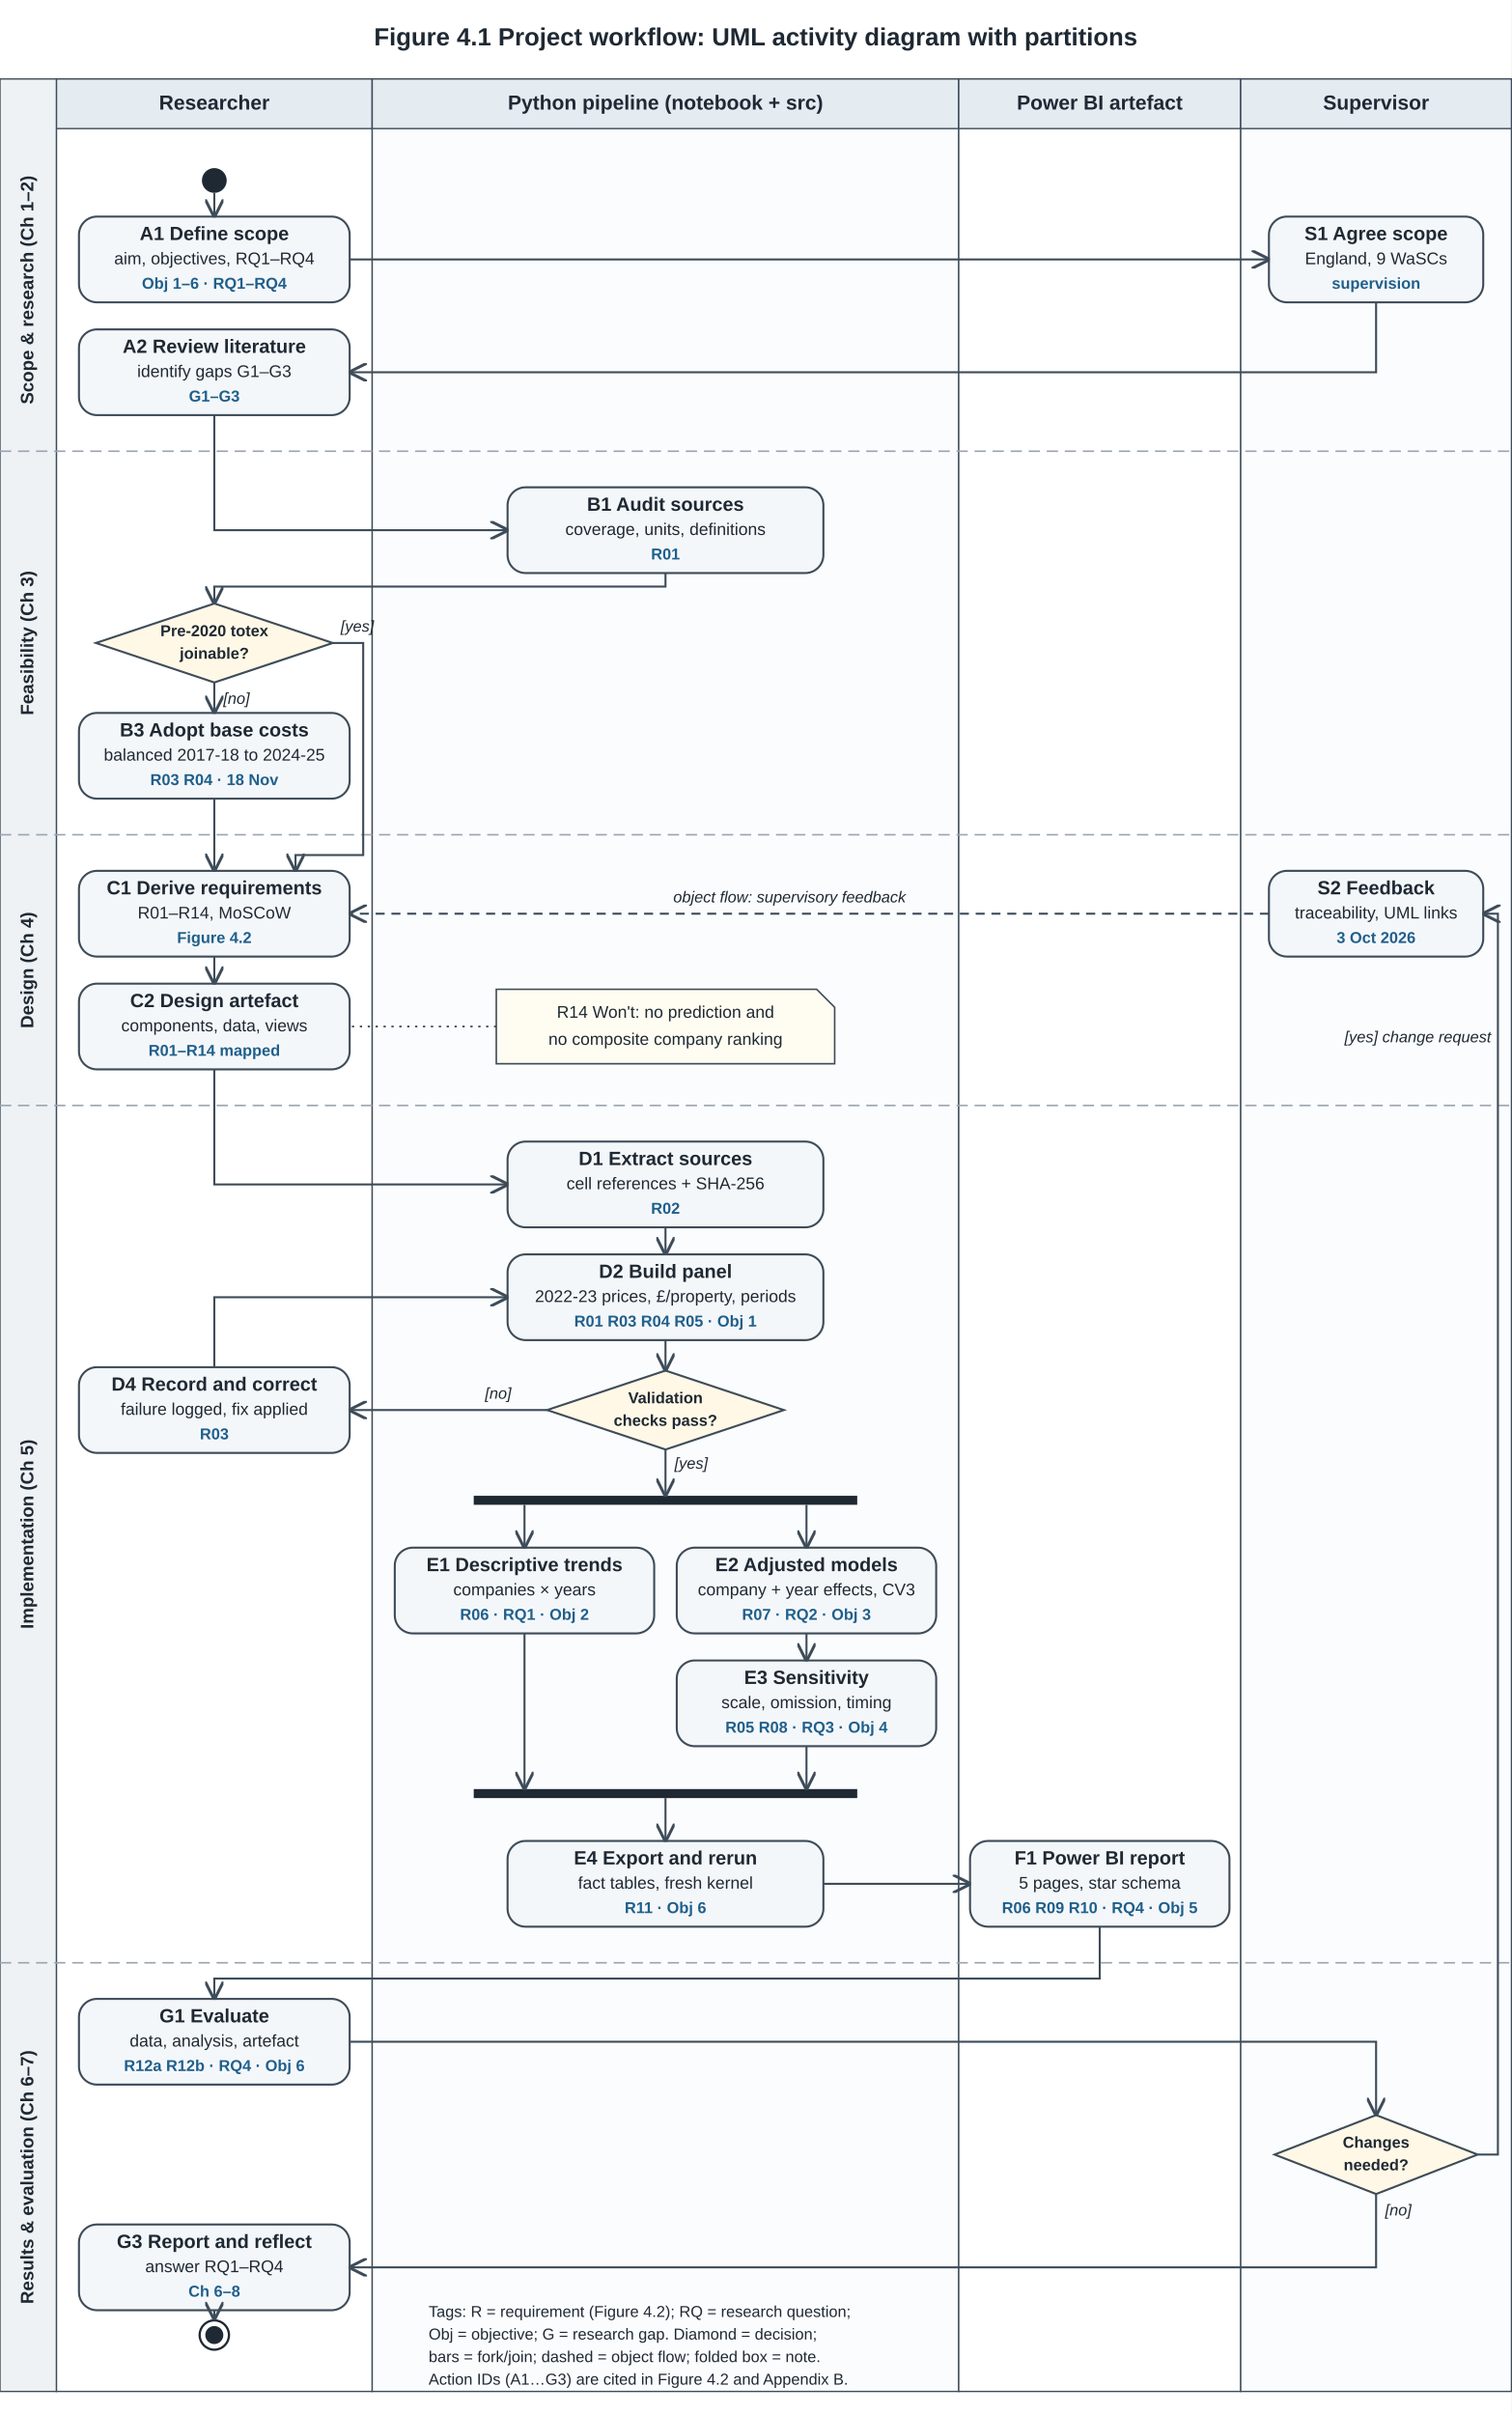
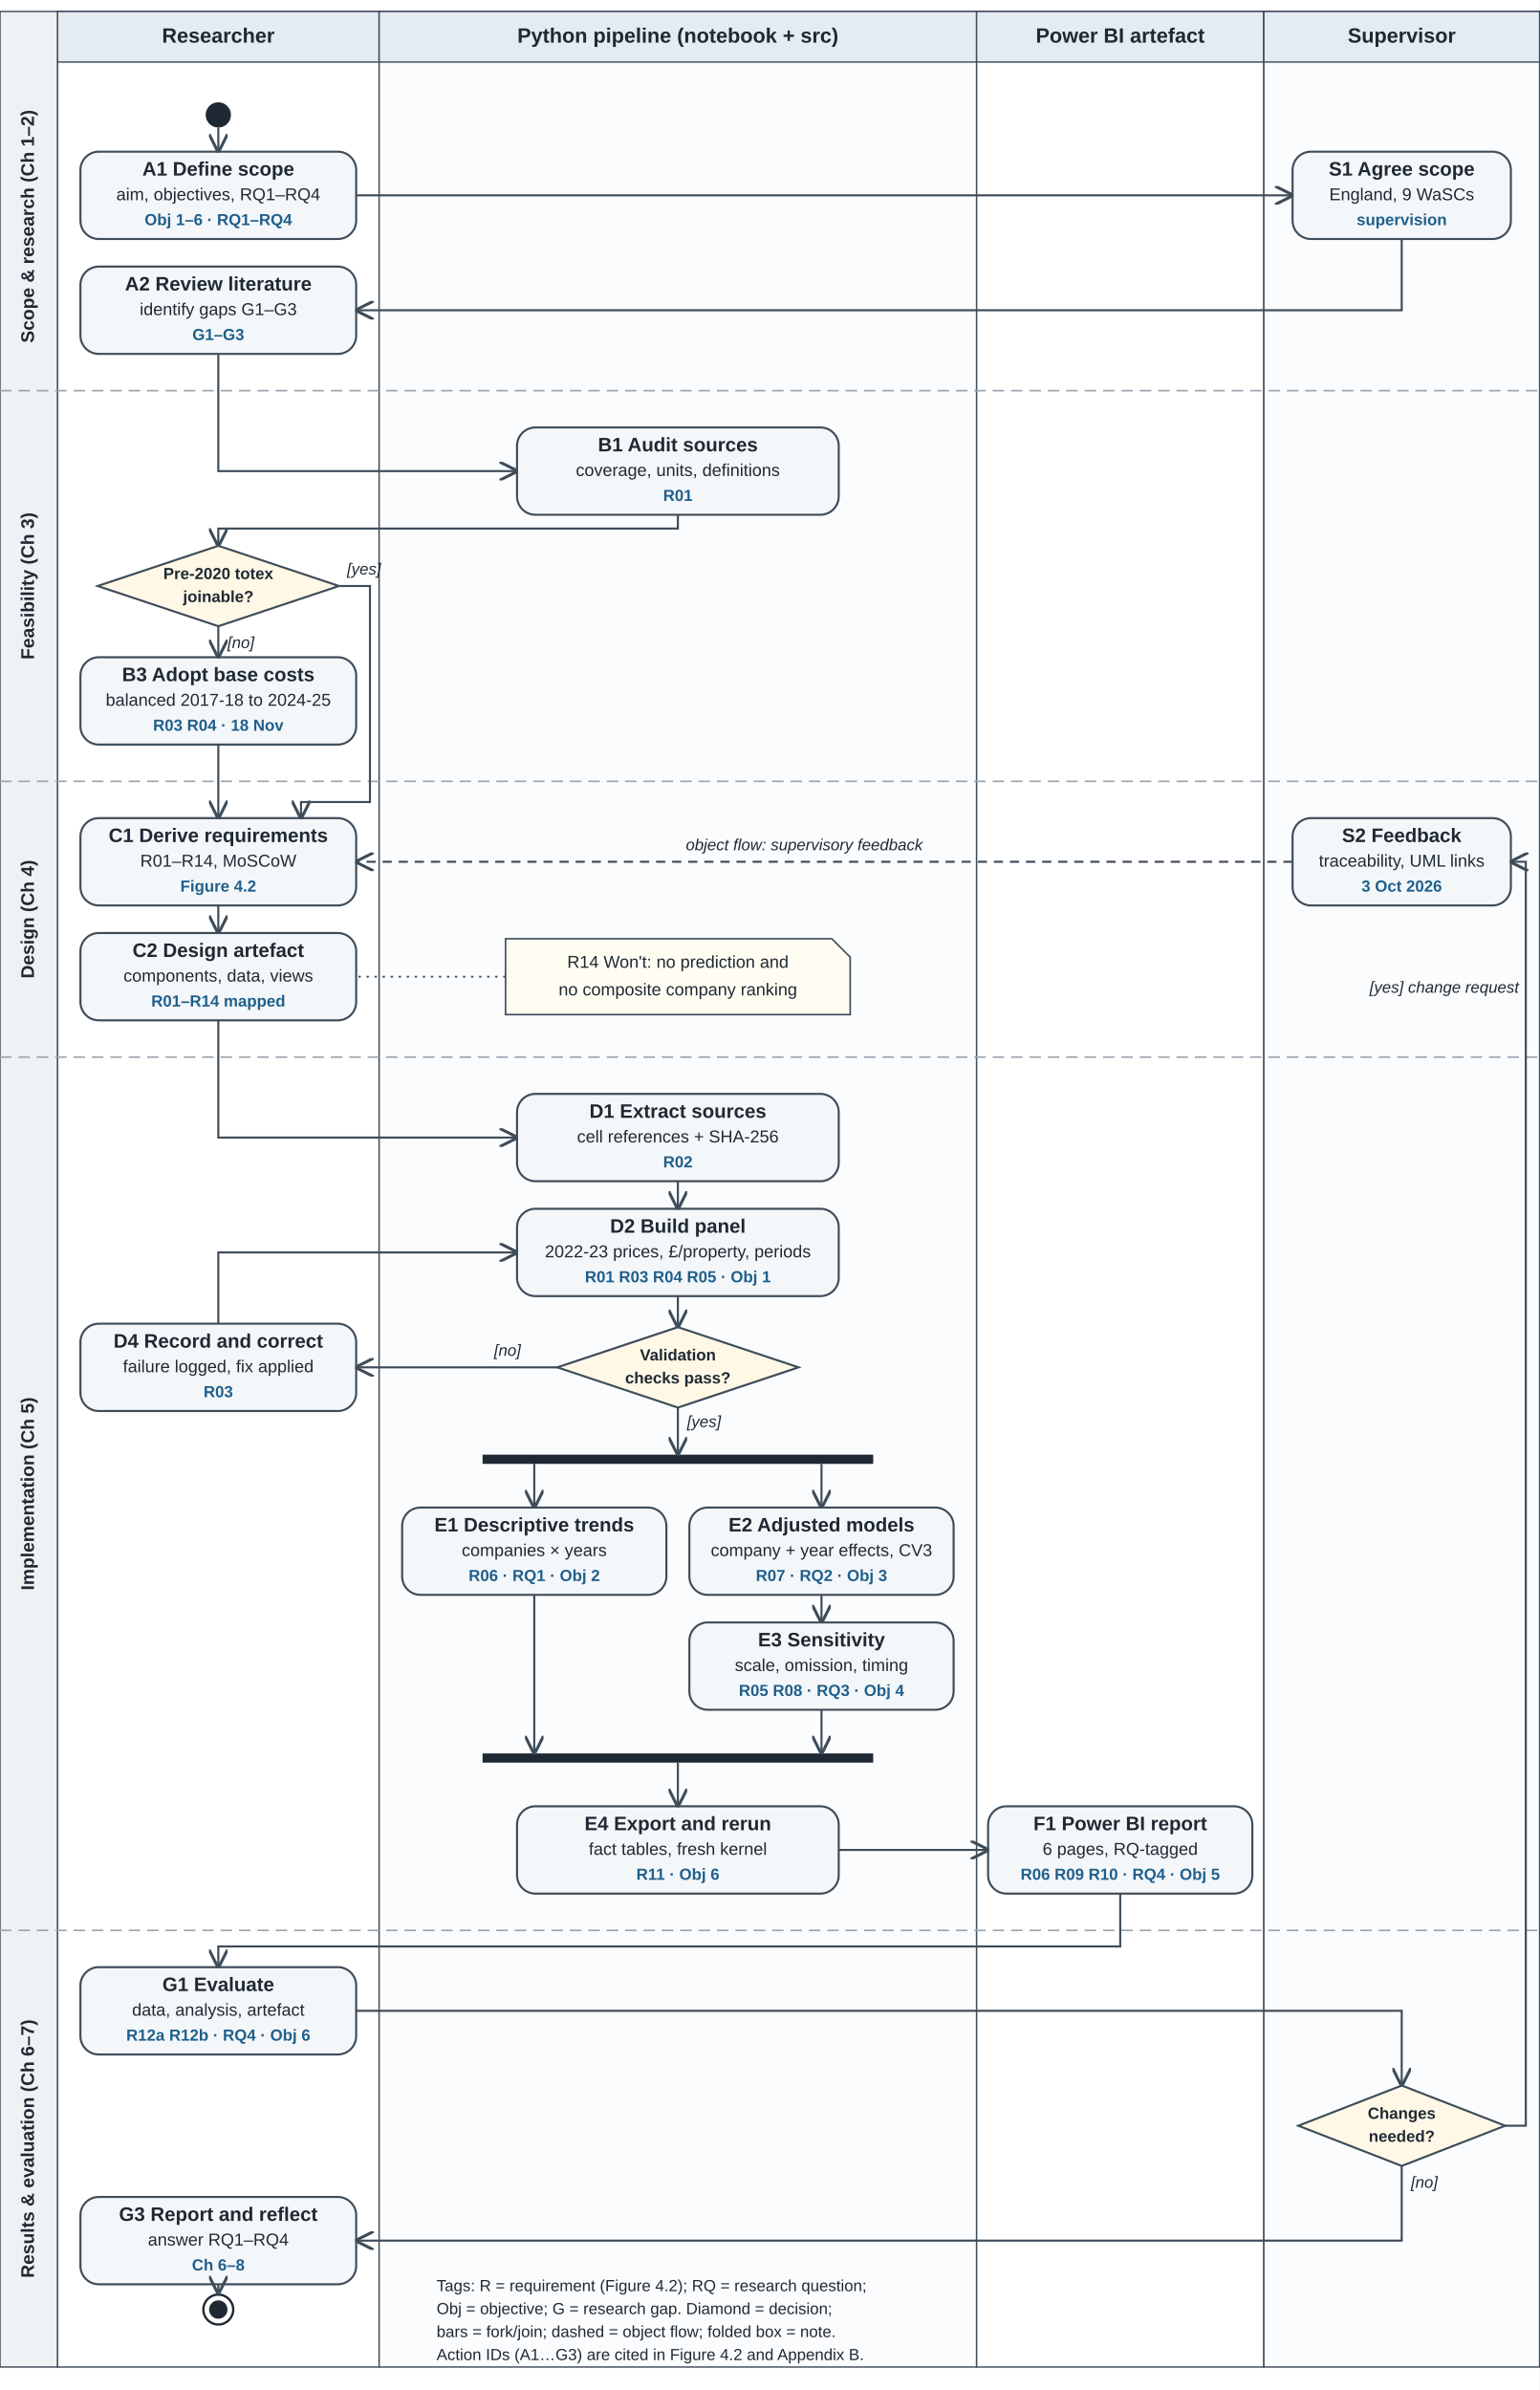
- <svg xmlns="http://www.w3.org/2000/svg" width="1340" height="2140" viewBox="0 0 1340 2140">
+ <svg xmlns="http://www.w3.org/2000/svg" width="1340" height="2080" viewBox="0 60 1340 2080">
  <defs>
    <marker id="arrow" viewBox="0 0 10 10" refX="9.5" refY="5" markerWidth="9" markerHeight="9" orient="auto-start-reverse">
      <path d="M0,0 L10,5 L0,10" fill="none" stroke="#3e4c59" stroke-width="1.6" />
    </marker>
  </defs>
-   <rect width="1340" height="2140" fill="#ffffff" />
+   <rect y="60" width="1340" height="2080" fill="#ffffff" />
  <rect x="50" y="70" width="280" height="2050" fill="#ffffff" stroke="#3e4c59" stroke-width="1.2" />
  <rect x="50" y="70" width="280" height="44" fill="#e4ebf1" stroke="#3e4c59" stroke-width="1.2" />
  <text x="190.0" y="92" font-family="Segoe UI, Arial, sans-serif" font-size="18" font-weight="bold" font-style="normal" fill="#1f2933" text-anchor="middle" dominant-baseline="middle">Researcher</text>
  <rect x="330" y="70" width="520" height="2050" fill="#fbfcfd" stroke="#3e4c59" stroke-width="1.2" />
  <rect x="330" y="70" width="520" height="44" fill="#e4ebf1" stroke="#3e4c59" stroke-width="1.2" />
  <text x="590.0" y="92" font-family="Segoe UI, Arial, sans-serif" font-size="18" font-weight="bold" font-style="normal" fill="#1f2933" text-anchor="middle" dominant-baseline="middle">Python pipeline (notebook + src)</text>
  <rect x="850" y="70" width="250" height="2050" fill="#ffffff" stroke="#3e4c59" stroke-width="1.2" />
  <rect x="850" y="70" width="250" height="44" fill="#e4ebf1" stroke="#3e4c59" stroke-width="1.2" />
  <text x="975.0" y="92" font-family="Segoe UI, Arial, sans-serif" font-size="18" font-weight="bold" font-style="normal" fill="#1f2933" text-anchor="middle" dominant-baseline="middle">Power BI artefact</text>
  <rect x="1100" y="70" width="240" height="2050" fill="#fbfcfd" stroke="#3e4c59" stroke-width="1.2" />
  <rect x="1100" y="70" width="240" height="44" fill="#e4ebf1" stroke="#3e4c59" stroke-width="1.2" />
  <text x="1220.0" y="92" font-family="Segoe UI, Arial, sans-serif" font-size="18" font-weight="bold" font-style="normal" fill="#1f2933" text-anchor="middle" dominant-baseline="middle">Supervisor</text>
  <rect x="0" y="70" width="50" height="2050" fill="#eef2f5" stroke="#3e4c59" stroke-width="1.2" />
-   <text x="670.0" y="34" font-family="Segoe UI, Arial, sans-serif" font-size="22" font-weight="bold" font-style="normal" fill="#1f2933" text-anchor="middle" dominant-baseline="middle">Figure 4.1  Project workflow: UML activity diagram with partitions</text>
  <text x="25" y="257.0" font-family="Segoe UI, Arial, sans-serif" font-size="16" font-weight="bold" font-style="normal" fill="#1f2933" text-anchor="middle" dominant-baseline="middle" transform="rotate(-90 25 257.0)">Scope &amp; research (Ch 1–2)</text>
  <line x1="0" y1="400" x2="1340" y2="400" stroke="#9aa5b1" stroke-width="1.4" stroke-dasharray="10,6" />
  <text x="25" y="570.0" font-family="Segoe UI, Arial, sans-serif" font-size="16" font-weight="bold" font-style="normal" fill="#1f2933" text-anchor="middle" dominant-baseline="middle" transform="rotate(-90 25 570.0)">Feasibility (Ch 3)</text>
  <line x1="0" y1="740" x2="1340" y2="740" stroke="#9aa5b1" stroke-width="1.4" stroke-dasharray="10,6" />
  <text x="25" y="860.0" font-family="Segoe UI, Arial, sans-serif" font-size="16" font-weight="bold" font-style="normal" fill="#1f2933" text-anchor="middle" dominant-baseline="middle" transform="rotate(-90 25 860.0)">Design (Ch 4)</text>
  <line x1="0" y1="980" x2="1340" y2="980" stroke="#9aa5b1" stroke-width="1.4" stroke-dasharray="10,6" />
  <text x="25" y="1360.0" font-family="Segoe UI, Arial, sans-serif" font-size="16" font-weight="bold" font-style="normal" fill="#1f2933" text-anchor="middle" dominant-baseline="middle" transform="rotate(-90 25 1360.0)">Implementation (Ch 5)</text>
  <line x1="0" y1="1740.0" x2="1340" y2="1740.0" stroke="#9aa5b1" stroke-width="1.4" stroke-dasharray="10,6" />
  <text x="25" y="1930.0" font-family="Segoe UI, Arial, sans-serif" font-size="16" font-weight="bold" font-style="normal" fill="#1f2933" text-anchor="middle" dominant-baseline="middle" transform="rotate(-90 25 1930.0)">Results &amp; evaluation (Ch 6–7)</text>
  <circle cx="190" cy="160" r="11" fill="#1f2933" />
  <rect x="70.0" y="192.0" width="240" height="76" rx="16" fill="#f4f7fa" stroke="#3e4c59" stroke-width="1.8" />
  <text x="190" y="208" font-family="Segoe UI, Arial, sans-serif" font-size="17" font-weight="bold" font-style="normal" fill="#1f2933" text-anchor="middle" dominant-baseline="middle">A1  Define scope</text>
  <text x="190" y="230" font-family="Segoe UI, Arial, sans-serif" font-size="15" font-weight="normal" font-style="normal" fill="#1f2933" text-anchor="middle" dominant-baseline="middle">aim, objectives, RQ1–RQ4</text>
  <text x="190" y="252" font-family="Segoe UI, Arial, sans-serif" font-size="14" font-weight="bold" font-style="normal" fill="#1f5f8b" text-anchor="middle" dominant-baseline="middle">Obj 1–6 · RQ1–RQ4</text>
  <rect x="1125.0" y="192.0" width="190" height="76" rx="16" fill="#f4f7fa" stroke="#3e4c59" stroke-width="1.8" />
  <text x="1220" y="208" font-family="Segoe UI, Arial, sans-serif" font-size="17" font-weight="bold" font-style="normal" fill="#1f2933" text-anchor="middle" dominant-baseline="middle">S1  Agree scope</text>
  <text x="1220" y="230" font-family="Segoe UI, Arial, sans-serif" font-size="15" font-weight="normal" font-style="normal" fill="#1f2933" text-anchor="middle" dominant-baseline="middle">England, 9 WaSCs</text>
  <text x="1220" y="252" font-family="Segoe UI, Arial, sans-serif" font-size="14" font-weight="bold" font-style="normal" fill="#1f5f8b" text-anchor="middle" dominant-baseline="middle">supervision</text>
  <rect x="70.0" y="292.0" width="240" height="76" rx="16" fill="#f4f7fa" stroke="#3e4c59" stroke-width="1.8" />
  <text x="190" y="308" font-family="Segoe UI, Arial, sans-serif" font-size="17" font-weight="bold" font-style="normal" fill="#1f2933" text-anchor="middle" dominant-baseline="middle">A2  Review literature</text>
  <text x="190" y="330" font-family="Segoe UI, Arial, sans-serif" font-size="15" font-weight="normal" font-style="normal" fill="#1f2933" text-anchor="middle" dominant-baseline="middle">identify gaps G1–G3</text>
  <text x="190" y="352" font-family="Segoe UI, Arial, sans-serif" font-size="14" font-weight="bold" font-style="normal" fill="#1f5f8b" text-anchor="middle" dominant-baseline="middle">G1–G3</text>
  <rect x="450.0" y="432.0" width="280" height="76" rx="16" fill="#f4f7fa" stroke="#3e4c59" stroke-width="1.8" />
  <text x="590" y="448" font-family="Segoe UI, Arial, sans-serif" font-size="17" font-weight="bold" font-style="normal" fill="#1f2933" text-anchor="middle" dominant-baseline="middle">B1  Audit sources</text>
  <text x="590" y="470" font-family="Segoe UI, Arial, sans-serif" font-size="15" font-weight="normal" font-style="normal" fill="#1f2933" text-anchor="middle" dominant-baseline="middle">coverage, units, definitions</text>
  <text x="590" y="492" font-family="Segoe UI, Arial, sans-serif" font-size="14" font-weight="bold" font-style="normal" fill="#1f5f8b" text-anchor="middle" dominant-baseline="middle">R01</text>
  <polygon points="190,535.0 295.0,570 190,605.0 85.0,570" fill="#fff8e6" stroke="#3e4c59" stroke-width="1.8" />
  <text x="190" y="560" font-family="Segoe UI, Arial, sans-serif" font-size="14" font-weight="bold" font-style="normal" fill="#1f2933" text-anchor="middle" dominant-baseline="middle">Pre-2020 totex</text>
  <text x="190" y="580" font-family="Segoe UI, Arial, sans-serif" font-size="14" font-weight="bold" font-style="normal" fill="#1f2933" text-anchor="middle" dominant-baseline="middle">joinable?</text>
  <rect x="70.0" y="632.0" width="240" height="76" rx="16" fill="#f4f7fa" stroke="#3e4c59" stroke-width="1.8" />
  <text x="190" y="648" font-family="Segoe UI, Arial, sans-serif" font-size="17" font-weight="bold" font-style="normal" fill="#1f2933" text-anchor="middle" dominant-baseline="middle">B3  Adopt base costs</text>
  <text x="190" y="670" font-family="Segoe UI, Arial, sans-serif" font-size="15" font-weight="normal" font-style="normal" fill="#1f2933" text-anchor="middle" dominant-baseline="middle">balanced 2017-18 to 2024-25</text>
  <text x="190" y="692" font-family="Segoe UI, Arial, sans-serif" font-size="14" font-weight="bold" font-style="normal" fill="#1f5f8b" text-anchor="middle" dominant-baseline="middle">R03 R04 · 18 Nov</text>
  <rect x="70.0" y="772.0" width="240" height="76" rx="16" fill="#f4f7fa" stroke="#3e4c59" stroke-width="1.8" />
  <text x="190" y="788" font-family="Segoe UI, Arial, sans-serif" font-size="17" font-weight="bold" font-style="normal" fill="#1f2933" text-anchor="middle" dominant-baseline="middle">C1  Derive requirements</text>
  <text x="190" y="810" font-family="Segoe UI, Arial, sans-serif" font-size="15" font-weight="normal" font-style="normal" fill="#1f2933" text-anchor="middle" dominant-baseline="middle">R01–R14, MoSCoW</text>
  <text x="190" y="832" font-family="Segoe UI, Arial, sans-serif" font-size="14" font-weight="bold" font-style="normal" fill="#1f5f8b" text-anchor="middle" dominant-baseline="middle">Figure 4.2</text>
  <rect x="1125.0" y="772.0" width="190" height="76" rx="16" fill="#f4f7fa" stroke="#3e4c59" stroke-width="1.8" />
  <text x="1220" y="788" font-family="Segoe UI, Arial, sans-serif" font-size="17" font-weight="bold" font-style="normal" fill="#1f2933" text-anchor="middle" dominant-baseline="middle">S2  Feedback</text>
  <text x="1220" y="810" font-family="Segoe UI, Arial, sans-serif" font-size="15" font-weight="normal" font-style="normal" fill="#1f2933" text-anchor="middle" dominant-baseline="middle">traceability, UML links</text>
  <text x="1220" y="832" font-family="Segoe UI, Arial, sans-serif" font-size="14" font-weight="bold" font-style="normal" fill="#1f5f8b" text-anchor="middle" dominant-baseline="middle">3 Oct 2026</text>
  <rect x="70.0" y="872.0" width="240" height="76" rx="16" fill="#f4f7fa" stroke="#3e4c59" stroke-width="1.8" />
  <text x="190" y="888" font-family="Segoe UI, Arial, sans-serif" font-size="17" font-weight="bold" font-style="normal" fill="#1f2933" text-anchor="middle" dominant-baseline="middle">C2  Design artefact</text>
  <text x="190" y="910" font-family="Segoe UI, Arial, sans-serif" font-size="15" font-weight="normal" font-style="normal" fill="#1f2933" text-anchor="middle" dominant-baseline="middle">components, data, views</text>
  <text x="190" y="932" font-family="Segoe UI, Arial, sans-serif" font-size="14" font-weight="bold" font-style="normal" fill="#1f5f8b" text-anchor="middle" dominant-baseline="middle">R01–R14 mapped</text>
  <path d="M440.0,877.0 L724.0,877.0 L740.0,893.0 L740.0,943.0 L440.0,943.0 Z" fill="#fffdf2" stroke="#3e4c59" stroke-width="1.4" />
  <text x="590" y="898" font-family="Segoe UI, Arial, sans-serif" font-size="15" font-weight="normal" font-style="normal" fill="#1f2933" text-anchor="middle" dominant-baseline="middle">R14 Won't: no prediction and</text>
  <text x="590" y="922" font-family="Segoe UI, Arial, sans-serif" font-size="15" font-weight="normal" font-style="normal" fill="#1f2933" text-anchor="middle" dominant-baseline="middle">no composite company ranking</text>
  <rect x="450.0" y="1012.0" width="280" height="76" rx="16" fill="#f4f7fa" stroke="#3e4c59" stroke-width="1.8" />
  <text x="590" y="1028" font-family="Segoe UI, Arial, sans-serif" font-size="17" font-weight="bold" font-style="normal" fill="#1f2933" text-anchor="middle" dominant-baseline="middle">D1  Extract sources</text>
  <text x="590" y="1050" font-family="Segoe UI, Arial, sans-serif" font-size="15" font-weight="normal" font-style="normal" fill="#1f2933" text-anchor="middle" dominant-baseline="middle">cell references + SHA-256</text>
  <text x="590" y="1072" font-family="Segoe UI, Arial, sans-serif" font-size="14" font-weight="bold" font-style="normal" fill="#1f5f8b" text-anchor="middle" dominant-baseline="middle">R02</text>
  <rect x="450.0" y="1112.0" width="280" height="76" rx="16" fill="#f4f7fa" stroke="#3e4c59" stroke-width="1.8" />
  <text x="590" y="1128" font-family="Segoe UI, Arial, sans-serif" font-size="17" font-weight="bold" font-style="normal" fill="#1f2933" text-anchor="middle" dominant-baseline="middle">D2  Build panel</text>
  <text x="590" y="1150" font-family="Segoe UI, Arial, sans-serif" font-size="15" font-weight="normal" font-style="normal" fill="#1f2933" text-anchor="middle" dominant-baseline="middle">2022-23 prices, £/property, periods</text>
  <text x="590" y="1172" font-family="Segoe UI, Arial, sans-serif" font-size="14" font-weight="bold" font-style="normal" fill="#1f5f8b" text-anchor="middle" dominant-baseline="middle">R01 R03 R04 R05 · Obj 1</text>
  <polygon points="590,1215.0 695.0,1250 590,1285.0 485.0,1250" fill="#fff8e6" stroke="#3e4c59" stroke-width="1.8" />
  <text x="590" y="1240" font-family="Segoe UI, Arial, sans-serif" font-size="14" font-weight="bold" font-style="normal" fill="#1f2933" text-anchor="middle" dominant-baseline="middle">Validation</text>
  <text x="590" y="1260" font-family="Segoe UI, Arial, sans-serif" font-size="14" font-weight="bold" font-style="normal" fill="#1f2933" text-anchor="middle" dominant-baseline="middle">checks pass?</text>
  <rect x="70.0" y="1212.0" width="240" height="76" rx="16" fill="#f4f7fa" stroke="#3e4c59" stroke-width="1.8" />
  <text x="190" y="1228" font-family="Segoe UI, Arial, sans-serif" font-size="17" font-weight="bold" font-style="normal" fill="#1f2933" text-anchor="middle" dominant-baseline="middle">D4  Record and correct</text>
  <text x="190" y="1250" font-family="Segoe UI, Arial, sans-serif" font-size="15" font-weight="normal" font-style="normal" fill="#1f2933" text-anchor="middle" dominant-baseline="middle">failure logged, fix applied</text>
  <text x="190" y="1272" font-family="Segoe UI, Arial, sans-serif" font-size="14" font-weight="bold" font-style="normal" fill="#1f5f8b" text-anchor="middle" dominant-baseline="middle">R03</text>
  <rect x="420" y="1326.0" width="340" height="8" fill="#1f2933" />
  <rect x="350.0" y="1372.0" width="230" height="76" rx="16" fill="#f4f7fa" stroke="#3e4c59" stroke-width="1.8" />
  <text x="465" y="1388.0" font-family="Segoe UI, Arial, sans-serif" font-size="17" font-weight="bold" font-style="normal" fill="#1f2933" text-anchor="middle" dominant-baseline="middle">E1  Descriptive trends</text>
  <text x="465" y="1410.0" font-family="Segoe UI, Arial, sans-serif" font-size="15" font-weight="normal" font-style="normal" fill="#1f2933" text-anchor="middle" dominant-baseline="middle">companies × years</text>
  <text x="465" y="1432.0" font-family="Segoe UI, Arial, sans-serif" font-size="14" font-weight="bold" font-style="normal" fill="#1f5f8b" text-anchor="middle" dominant-baseline="middle">R06 · RQ1 · Obj 2</text>
  <rect x="600.0" y="1372.0" width="230" height="76" rx="16" fill="#f4f7fa" stroke="#3e4c59" stroke-width="1.8" />
  <text x="715" y="1388.0" font-family="Segoe UI, Arial, sans-serif" font-size="17" font-weight="bold" font-style="normal" fill="#1f2933" text-anchor="middle" dominant-baseline="middle">E2  Adjusted models</text>
  <text x="715" y="1410.0" font-family="Segoe UI, Arial, sans-serif" font-size="15" font-weight="normal" font-style="normal" fill="#1f2933" text-anchor="middle" dominant-baseline="middle">company + year effects, CV3</text>
  <text x="715" y="1432.0" font-family="Segoe UI, Arial, sans-serif" font-size="14" font-weight="bold" font-style="normal" fill="#1f5f8b" text-anchor="middle" dominant-baseline="middle">R07 · RQ2 · Obj 3</text>
  <rect x="600.0" y="1472.0" width="230" height="76" rx="16" fill="#f4f7fa" stroke="#3e4c59" stroke-width="1.8" />
  <text x="715" y="1488.0" font-family="Segoe UI, Arial, sans-serif" font-size="17" font-weight="bold" font-style="normal" fill="#1f2933" text-anchor="middle" dominant-baseline="middle">E3  Sensitivity</text>
  <text x="715" y="1510.0" font-family="Segoe UI, Arial, sans-serif" font-size="15" font-weight="normal" font-style="normal" fill="#1f2933" text-anchor="middle" dominant-baseline="middle">scale, omission, timing</text>
  <text x="715" y="1532.0" font-family="Segoe UI, Arial, sans-serif" font-size="14" font-weight="bold" font-style="normal" fill="#1f5f8b" text-anchor="middle" dominant-baseline="middle">R05 R08 · RQ3 · Obj 4</text>
  <rect x="420" y="1586.0" width="340" height="8" fill="#1f2933" />
  <rect x="450.0" y="1632.0" width="280" height="76" rx="16" fill="#f4f7fa" stroke="#3e4c59" stroke-width="1.8" />
  <text x="590" y="1648.0" font-family="Segoe UI, Arial, sans-serif" font-size="17" font-weight="bold" font-style="normal" fill="#1f2933" text-anchor="middle" dominant-baseline="middle">E4  Export and rerun</text>
  <text x="590" y="1670.0" font-family="Segoe UI, Arial, sans-serif" font-size="15" font-weight="normal" font-style="normal" fill="#1f2933" text-anchor="middle" dominant-baseline="middle">fact tables, fresh kernel</text>
  <text x="590" y="1692.0" font-family="Segoe UI, Arial, sans-serif" font-size="14" font-weight="bold" font-style="normal" fill="#1f5f8b" text-anchor="middle" dominant-baseline="middle">R11 · Obj 6</text>
  <rect x="860.0" y="1632.0" width="230" height="76" rx="16" fill="#f4f7fa" stroke="#3e4c59" stroke-width="1.8" />
  <text x="975" y="1648.0" font-family="Segoe UI, Arial, sans-serif" font-size="17" font-weight="bold" font-style="normal" fill="#1f2933" text-anchor="middle" dominant-baseline="middle">F1  Power BI report</text>
-   <text x="975" y="1670.0" font-family="Segoe UI, Arial, sans-serif" font-size="15" font-weight="normal" font-style="normal" fill="#1f2933" text-anchor="middle" dominant-baseline="middle">5 pages, star schema</text>
+   <text x="975" y="1670.0" font-family="Segoe UI, Arial, sans-serif" font-size="15" font-weight="normal" font-style="normal" fill="#1f2933" text-anchor="middle" dominant-baseline="middle">6 pages, RQ-tagged</text>
  <text x="975" y="1692.0" font-family="Segoe UI, Arial, sans-serif" font-size="14" font-weight="bold" font-style="normal" fill="#1f5f8b" text-anchor="middle" dominant-baseline="middle">R06 R09 R10 · RQ4 · Obj 5</text>
  <rect x="70.0" y="1772.0" width="240" height="76" rx="16" fill="#f4f7fa" stroke="#3e4c59" stroke-width="1.8" />
  <text x="190" y="1788.0" font-family="Segoe UI, Arial, sans-serif" font-size="17" font-weight="bold" font-style="normal" fill="#1f2933" text-anchor="middle" dominant-baseline="middle">G1  Evaluate</text>
  <text x="190" y="1810.0" font-family="Segoe UI, Arial, sans-serif" font-size="15" font-weight="normal" font-style="normal" fill="#1f2933" text-anchor="middle" dominant-baseline="middle">data, analysis, artefact</text>
  <text x="190" y="1832.0" font-family="Segoe UI, Arial, sans-serif" font-size="14" font-weight="bold" font-style="normal" fill="#1f5f8b" text-anchor="middle" dominant-baseline="middle">R12a R12b · RQ4 · Obj 6</text>
  <polygon points="1220,1875.0 1310.0,1910.0 1220,1945.0 1130.0,1910.0" fill="#fff8e6" stroke="#3e4c59" stroke-width="1.8" />
  <text x="1220" y="1900.0" font-family="Segoe UI, Arial, sans-serif" font-size="14" font-weight="bold" font-style="normal" fill="#1f2933" text-anchor="middle" dominant-baseline="middle">Changes</text>
  <text x="1220" y="1920.0" font-family="Segoe UI, Arial, sans-serif" font-size="14" font-weight="bold" font-style="normal" fill="#1f2933" text-anchor="middle" dominant-baseline="middle">needed?</text>
  <rect x="70.0" y="1972.0" width="240" height="76" rx="16" fill="#f4f7fa" stroke="#3e4c59" stroke-width="1.8" />
  <text x="190" y="1988.0" font-family="Segoe UI, Arial, sans-serif" font-size="17" font-weight="bold" font-style="normal" fill="#1f2933" text-anchor="middle" dominant-baseline="middle">G3  Report and reflect</text>
  <text x="190" y="2010.0" font-family="Segoe UI, Arial, sans-serif" font-size="15" font-weight="normal" font-style="normal" fill="#1f2933" text-anchor="middle" dominant-baseline="middle">answer RQ1–RQ4</text>
  <text x="190" y="2032.0" font-family="Segoe UI, Arial, sans-serif" font-size="14" font-weight="bold" font-style="normal" fill="#1f5f8b" text-anchor="middle" dominant-baseline="middle">Ch 6–8</text>
  <circle cx="190" cy="2070" r="13" fill="none" stroke="#1f2933" stroke-width="2" />
  <circle cx="190" cy="2070" r="8" fill="#1f2933" />
  <path d="M190,171 L190,192.0" fill="none" stroke="#3e4c59" stroke-width="1.8" marker-end="url(#arrow)" />
  <path d="M310,230 L1125,230" fill="none" stroke="#3e4c59" stroke-width="1.8" marker-end="url(#arrow)" />
  <path d="M1220,268.0 L1220,330 L310,330" fill="none" stroke="#3e4c59" stroke-width="1.8" marker-end="url(#arrow)" />
  <path d="M190,368.0 L190,470 L450,470" fill="none" stroke="#3e4c59" stroke-width="1.8" marker-end="url(#arrow)" />
  <path d="M590,508.0 L590,520 L190,520 L190,535" fill="none" stroke="#3e4c59" stroke-width="1.8" marker-end="url(#arrow)" />
  <path d="M190,605 L190,632.0" fill="none" stroke="#3e4c59" stroke-width="1.8" marker-end="url(#arrow)" />
  <text x="198" y="620" font-family="Segoe UI, Arial, sans-serif" font-size="14" font-weight="normal" font-style="italic" fill="#1f2933" text-anchor="start" dominant-baseline="middle">[no]</text>
  <path d="M295,570 L322,570 L322,758 L262,758 L262,772.0" fill="none" stroke="#3e4c59" stroke-width="1.8" marker-end="url(#arrow)" />
  <text x="302" y="556" font-family="Segoe UI, Arial, sans-serif" font-size="14" font-weight="normal" font-style="italic" fill="#1f2933" text-anchor="start" dominant-baseline="middle">[yes]</text>
  <path d="M190,708.0 L190,772.0" fill="none" stroke="#3e4c59" stroke-width="1.8" marker-end="url(#arrow)" />
  <path d="M1125,810 L310,810" fill="none" stroke="#3e4c59" stroke-width="1.8" stroke-dasharray="8,6" marker-end="url(#arrow)" />
  <text x="700" y="796" font-family="Segoe UI, Arial, sans-serif" font-size="14" font-weight="normal" font-style="italic" fill="#1f2933" text-anchor="middle" dominant-baseline="middle">object flow: supervisory feedback</text>
  <path d="M190,848.0 L190,872.0" fill="none" stroke="#3e4c59" stroke-width="1.8" marker-end="url(#arrow)" />
  <path d="M440,910 L310,910" fill="none" stroke="#3e4c59" stroke-width="1.6" stroke-dasharray="2,5" />
  <path d="M190,948.0 L190,1050 L450,1050" fill="none" stroke="#3e4c59" stroke-width="1.8" marker-end="url(#arrow)" />
  <path d="M590,1088.0 L590,1112.0" fill="none" stroke="#3e4c59" stroke-width="1.8" marker-end="url(#arrow)" />
  <path d="M590,1188.0 L590,1215" fill="none" stroke="#3e4c59" stroke-width="1.8" marker-end="url(#arrow)" />
  <path d="M485,1250 L310,1250" fill="none" stroke="#3e4c59" stroke-width="1.8" marker-end="url(#arrow)" />
  <text x="430" y="1236" font-family="Segoe UI, Arial, sans-serif" font-size="14" font-weight="normal" font-style="italic" fill="#1f2933" text-anchor="start" dominant-baseline="middle">[no]</text>
  <path d="M190,1212.0 L190,1150 L450,1150" fill="none" stroke="#3e4c59" stroke-width="1.8" marker-end="url(#arrow)" />
  <path d="M590,1285 L590,1326.0" fill="none" stroke="#3e4c59" stroke-width="1.8" marker-end="url(#arrow)" />
  <text x="598" y="1298" font-family="Segoe UI, Arial, sans-serif" font-size="14" font-weight="normal" font-style="italic" fill="#1f2933" text-anchor="start" dominant-baseline="middle">[yes]</text>
  <path d="M465,1334.0 L465,1372.0" fill="none" stroke="#3e4c59" stroke-width="1.8" marker-end="url(#arrow)" />
  <path d="M715,1334.0 L715,1372.0" fill="none" stroke="#3e4c59" stroke-width="1.8" marker-end="url(#arrow)" />
  <path d="M715,1448.0 L715,1472.0" fill="none" stroke="#3e4c59" stroke-width="1.8" marker-end="url(#arrow)" />
  <path d="M465,1448.0 L465,1586.0" fill="none" stroke="#3e4c59" stroke-width="1.8" marker-end="url(#arrow)" />
  <path d="M715,1548.0 L715,1586.0" fill="none" stroke="#3e4c59" stroke-width="1.8" marker-end="url(#arrow)" />
  <path d="M590,1594.0 L590,1632.0" fill="none" stroke="#3e4c59" stroke-width="1.8" marker-end="url(#arrow)" />
  <path d="M730,1670.0 L860,1670.0" fill="none" stroke="#3e4c59" stroke-width="1.8" marker-end="url(#arrow)" />
  <path d="M975,1708.0 L975,1754.0 L190,1754.0 L190,1772.0" fill="none" stroke="#3e4c59" stroke-width="1.8" marker-end="url(#arrow)" />
  <path d="M310,1810.0 L1220,1810.0 L1220,1875.0" fill="none" stroke="#3e4c59" stroke-width="1.8" marker-end="url(#arrow)" />
  <path d="M1220,1945.0 L1220,2010.0 L310,2010.0" fill="none" stroke="#3e4c59" stroke-width="1.8" marker-end="url(#arrow)" />
  <text x="1228" y="1960.0" font-family="Segoe UI, Arial, sans-serif" font-size="14" font-weight="normal" font-style="italic" fill="#1f2933" text-anchor="start" dominant-baseline="middle">[no]</text>
  <path d="M1310,1910.0 L1328,1910.0 L1328,810 L1315,810" fill="none" stroke="#3e4c59" stroke-width="1.8" marker-end="url(#arrow)" />
  <text x="1322" y="920" font-family="Segoe UI, Arial, sans-serif" font-size="14" font-weight="normal" font-style="italic" fill="#1f2933" text-anchor="end" dominant-baseline="middle">[yes] change request</text>
  <path d="M190,2048.0 L190,2056" fill="none" stroke="#3e4c59" stroke-width="1.8" marker-end="url(#arrow)" />
  <text x="380" y="2050.0" font-family="Segoe UI, Arial, sans-serif" font-size="14" font-weight="normal" font-style="normal" fill="#1f2933" text-anchor="start" dominant-baseline="middle">Tags: R = requirement (Figure 4.2); RQ = research question;</text>
  <text x="380" y="2070.0" font-family="Segoe UI, Arial, sans-serif" font-size="14" font-weight="normal" font-style="normal" fill="#1f2933" text-anchor="start" dominant-baseline="middle">Obj = objective; G = research gap. Diamond = decision;</text>
  <text x="380" y="2090.0" font-family="Segoe UI, Arial, sans-serif" font-size="14" font-weight="normal" font-style="normal" fill="#1f2933" text-anchor="start" dominant-baseline="middle">bars = fork/join; dashed = object flow; folded box = note.</text>
  <text x="380" y="2110.0" font-family="Segoe UI, Arial, sans-serif" font-size="14" font-weight="normal" font-style="normal" fill="#1f2933" text-anchor="start" dominant-baseline="middle">Action IDs (A1…G3) are cited in Figure 4.2 and Appendix B.</text>
</svg>
